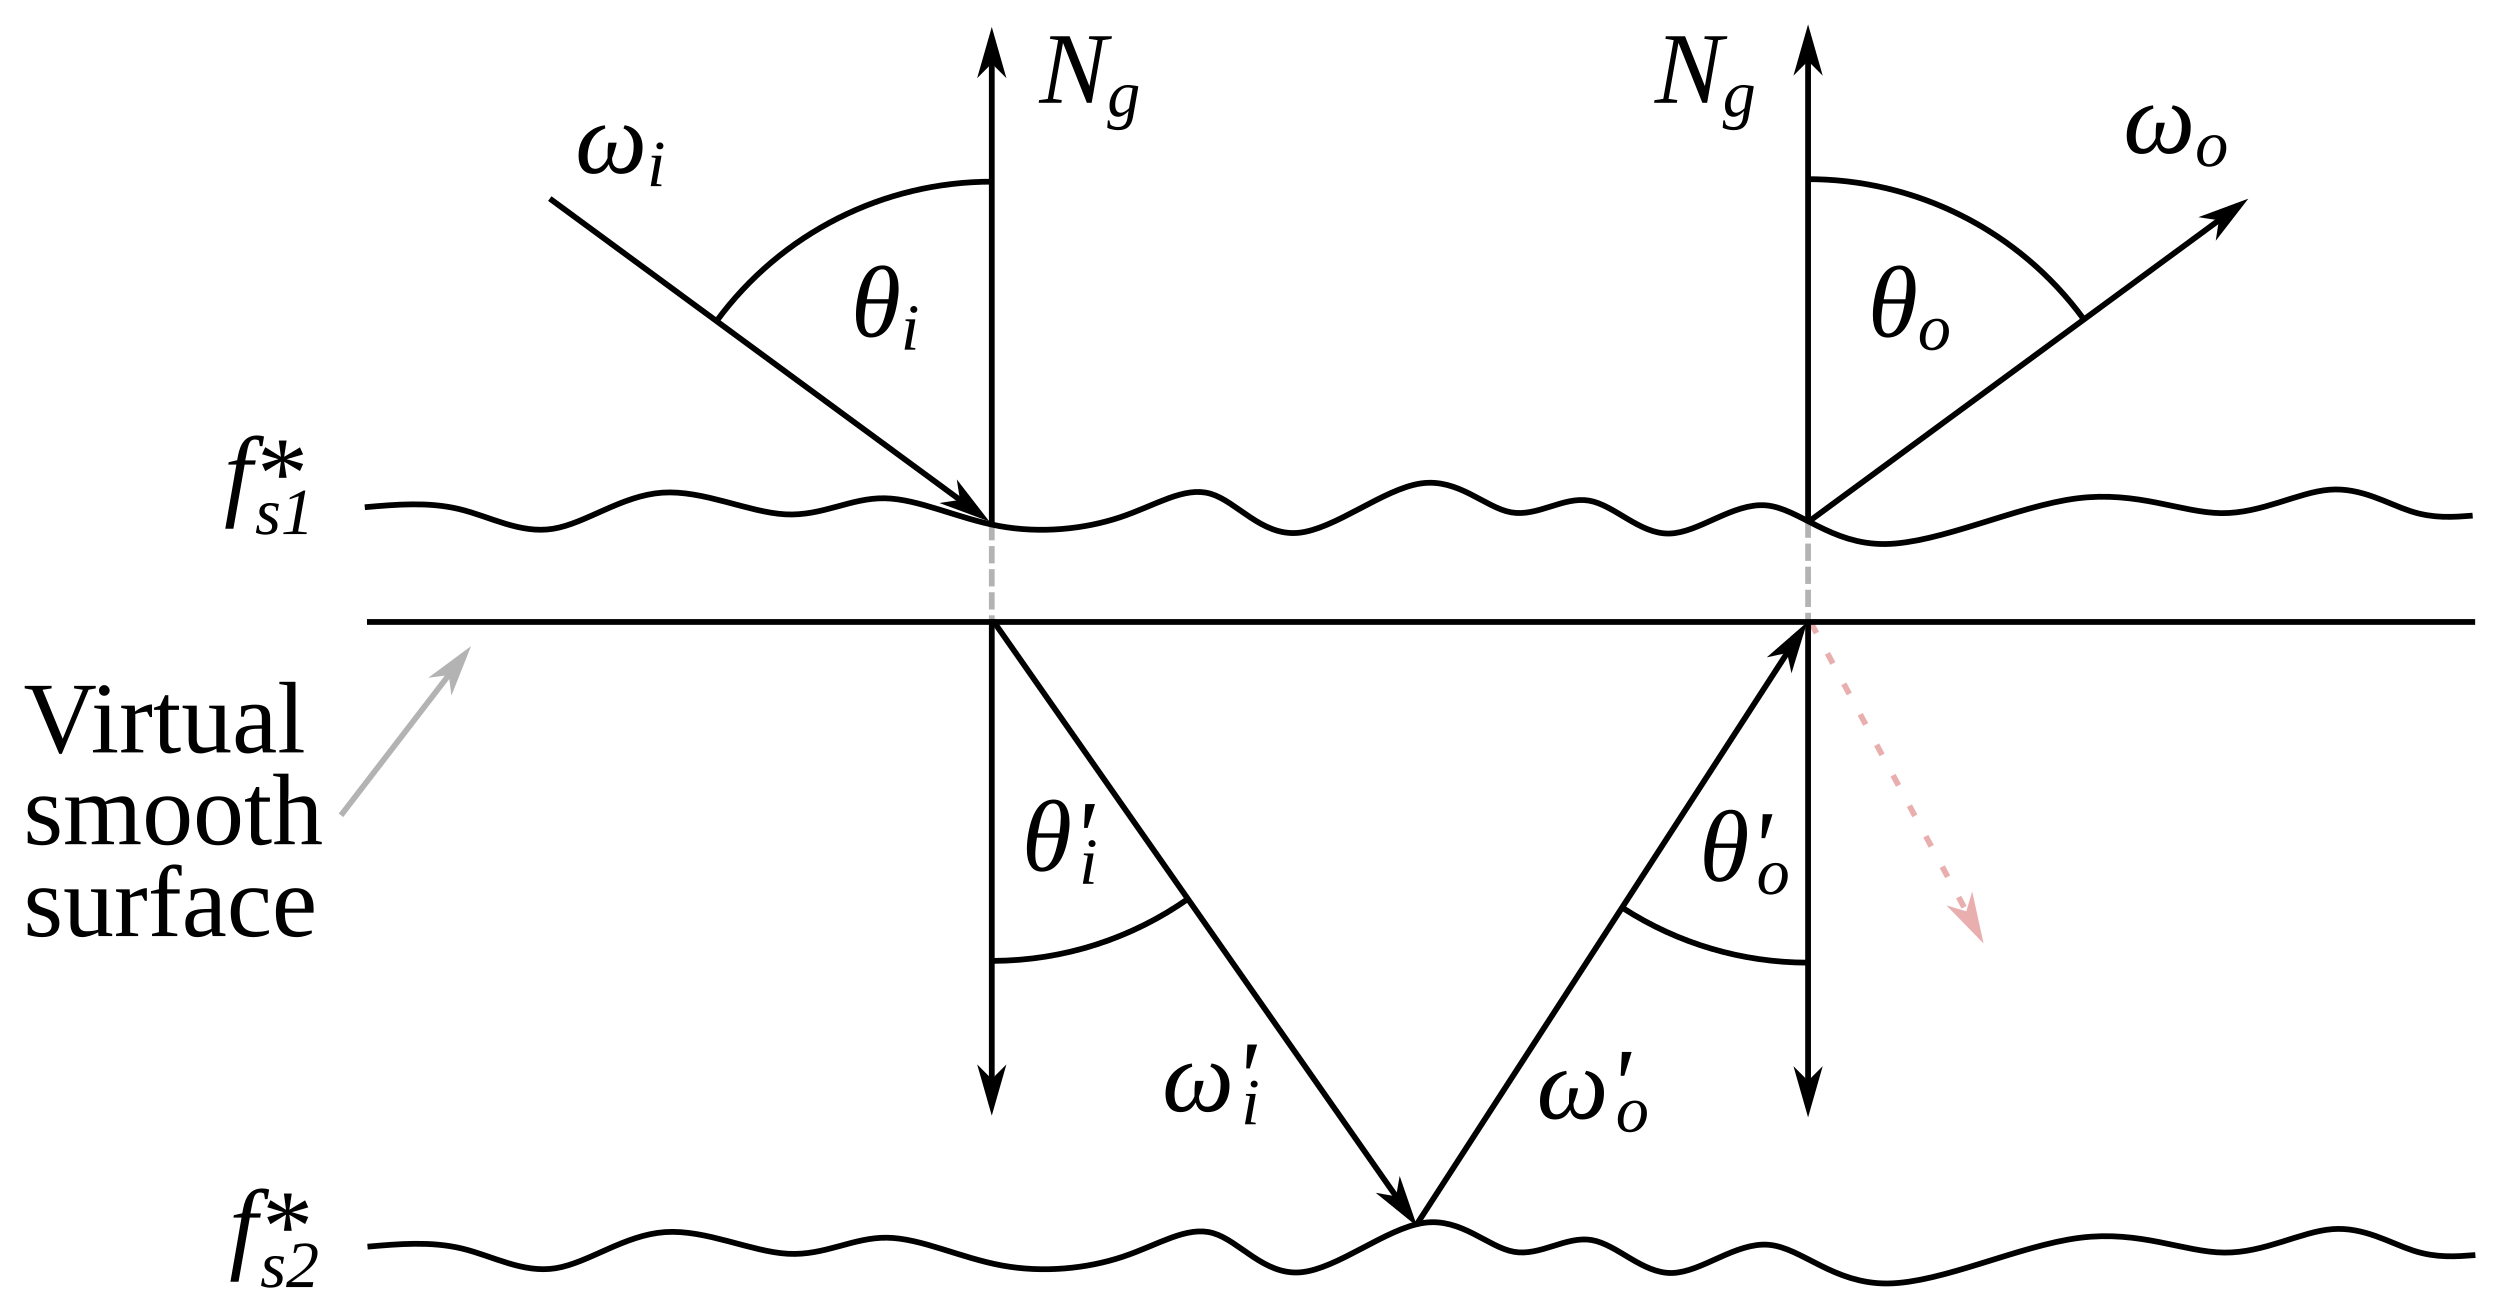
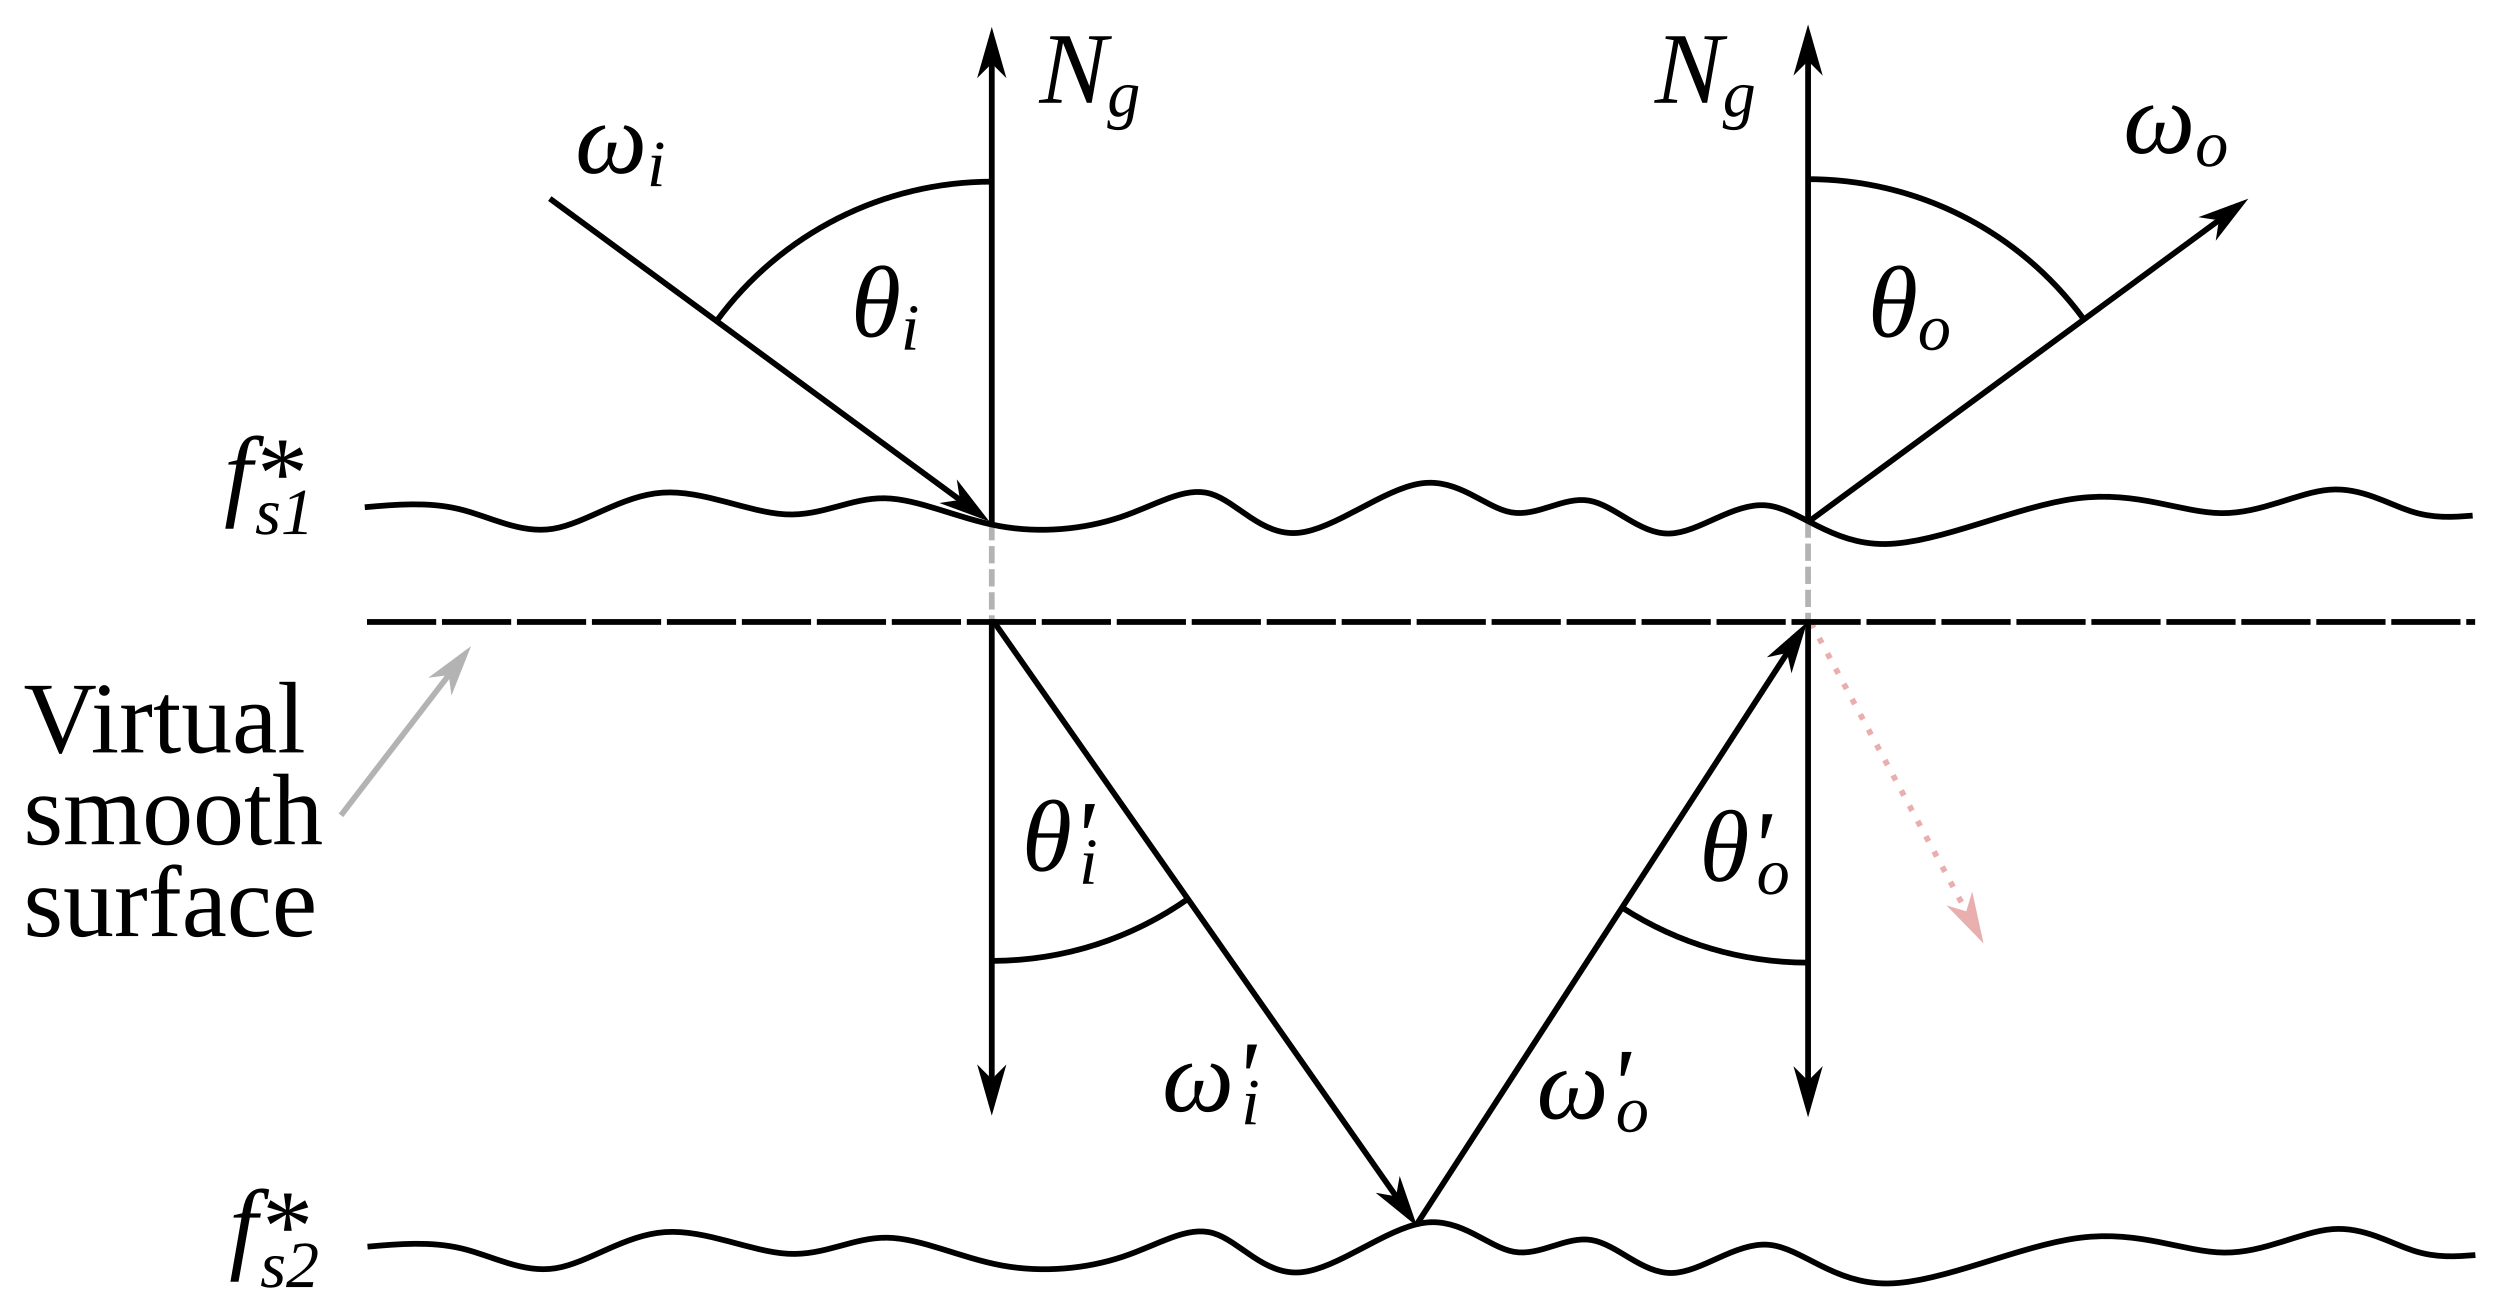
<svg xmlns="http://www.w3.org/2000/svg" xmlns:xlink="http://www.w3.org/1999/xlink" width="10.24in" height="5.369in" viewBox="0 0 260.091 136.368" version="1.1" id="svg8">
  <defs id="defs2">
    <marker orient="auto" refY="0" refX="0" id="marker969" style="overflow:visible">
      <path id="path967" d="M 0,0 5,-5 -12.5,0 5,5 Z" style="fill:#000000;fill-opacity:1;fill-rule:evenodd;stroke:#000000;stroke-width:1pt;stroke-opacity:1" transform="matrix(-0.4,0,0,-0.4,-4,0)" />
    </marker>
    <marker orient="auto" refY="0" refX="0" id="marker13270" style="overflow:visible">
      <path id="path13268" d="M 0,0 5,-5 -12.5,0 5,5 Z" style="fill:#b3b3b3;fill-opacity:1;fill-rule:evenodd;stroke:#b3b3b3;stroke-width:1pt;stroke-opacity:1" transform="matrix(-0.4,0,0,-0.4,-4,0)" />
    </marker>
    <marker style="overflow:visible" id="marker10270" refX="0" refY="0" orient="auto">
      <path transform="matrix(-0.4,0,0,-0.4,-4,0)" style="fill:#000000;fill-opacity:1;fill-rule:evenodd;stroke:#000000;stroke-width:1pt;stroke-opacity:1" d="M 0,0 5,-5 -12.5,0 5,5 Z" id="path10268" />
    </marker>
    <marker style="overflow:visible" id="marker10152" refX="0" refY="0" orient="auto">
      <path transform="matrix(-0.4,0,0,-0.4,-4,0)" style="fill:#000000;fill-opacity:1;fill-rule:evenodd;stroke:#000000;stroke-width:1pt;stroke-opacity:1" d="M 0,0 5,-5 -12.5,0 5,5 Z" id="path10150" />
    </marker>
    <marker orient="auto" refY="0" refX="0" id="marker9164" style="overflow:visible">
      <path id="path9162" d="M 0,0 5,-5 -12.5,0 5,5 Z" style="fill:#000000;fill-opacity:1;fill-rule:evenodd;stroke:#000000;stroke-width:1pt;stroke-opacity:1" transform="matrix(-0.4,0,0,-0.4,-4,0)" />
    </marker>
    <marker orient="auto" refY="0" refX="0" id="marker8602" style="overflow:visible">
      <path id="path8600" d="M 0,0 5,-5 -12.5,0 5,5 Z" style="fill:#e9afaf;fill-opacity:1;fill-rule:evenodd;stroke:#e9afaf;stroke-width:1pt;stroke-opacity:1" transform="matrix(-0.4,0,0,-0.4,-4,0)" />
    </marker>
    <marker orient="auto" refY="0" refX="0" id="marker8400" style="overflow:visible">
      <path id="path8398" d="M 0,0 5,-5 -12.5,0 5,5 Z" style="fill:#000000;fill-opacity:1;fill-rule:evenodd;stroke:#000000;stroke-width:1pt;stroke-opacity:1" transform="matrix(-0.4,0,0,-0.4,-4,0)" />
    </marker>
    <marker style="overflow:visible" id="marker7978" refX="0" refY="0" orient="auto">
      <path transform="matrix(-0.4,0,0,-0.4,-4,0)" style="fill:#000000;fill-opacity:1;fill-rule:evenodd;stroke:#000000;stroke-width:1pt;stroke-opacity:1" d="M 0,0 5,-5 -12.5,0 5,5 Z" id="path7976" />
    </marker>
    <marker style="overflow:visible" id="marker7970" refX="0" refY="0" orient="auto">
      <path transform="matrix(-0.4,0,0,-0.4,-4,0)" style="fill:#000000;fill-opacity:1;fill-rule:evenodd;stroke:#000000;stroke-width:1pt;stroke-opacity:1" d="M 0,0 5,-5 -12.5,0 5,5 Z" id="path7968" />
    </marker>
    <marker style="overflow:visible" id="marker7966" refX="0" refY="0" orient="auto">
      <path transform="matrix(-0.4,0,0,-0.4,-4,0)" style="fill:#000000;fill-opacity:1;fill-rule:evenodd;stroke:#000000;stroke-width:1pt;stroke-opacity:1" d="M 0,0 5,-5 -12.5,0 5,5 Z" id="path7964" />
    </marker>
    <marker style="overflow:visible" id="marker7962" refX="0" refY="0" orient="auto">
      <path transform="matrix(-0.4,0,0,-0.4,-4,0)" style="fill:#000000;fill-opacity:1;fill-rule:evenodd;stroke:#000000;stroke-width:1pt;stroke-opacity:1" d="M 0,0 5,-5 -12.5,0 5,5 Z" id="path7960" />
    </marker>
    <marker orient="auto" refY="0" refX="0" id="marker7958" style="overflow:visible">
      <path id="path7956" d="M 0,0 5,-5 -12.5,0 5,5 Z" style="fill:#000000;fill-opacity:1;fill-rule:evenodd;stroke:#000000;stroke-width:1pt;stroke-opacity:1" transform="matrix(-0.4,0,0,-0.4,-4,0)" />
    </marker>
    <marker style="overflow:visible" id="marker7948" refX="0" refY="0" orient="auto">
      <path transform="matrix(-0.2,0,0,-0.2,-1.2,0)" style="fill:#000000;fill-opacity:1;fill-rule:evenodd;stroke:#000000;stroke-width:1pt;stroke-opacity:1" d="M 0,0 5,-5 -12.5,0 5,5 Z" id="path7946" />
    </marker>
    <marker style="overflow:visible" id="marker7944" refX="0" refY="0" orient="auto">
      <path transform="matrix(-0.2,0,0,-0.2,-1.2,0)" style="fill:#000000;fill-opacity:1;fill-rule:evenodd;stroke:#000000;stroke-width:1pt;stroke-opacity:1" d="M 0,0 5,-5 -12.5,0 5,5 Z" id="path7942" />
    </marker>
    <marker style="overflow:visible" id="marker7940" refX="0" refY="0" orient="auto">
      <path transform="matrix(-0.2,0,0,-0.2,-1.2,0)" style="fill:#000000;fill-opacity:1;fill-rule:evenodd;stroke:#000000;stroke-width:1pt;stroke-opacity:1" d="M 0,0 5,-5 -12.5,0 5,5 Z" id="path7938" />
    </marker>
    <marker style="overflow:visible" id="marker7936" refX="0" refY="0" orient="auto">
      <path transform="matrix(-0.2,0,0,-0.2,-1.2,0)" style="fill:#000000;fill-opacity:1;fill-rule:evenodd;stroke:#000000;stroke-width:1pt;stroke-opacity:1" d="M 0,0 5,-5 -12.5,0 5,5 Z" id="path7934" />
    </marker>
    <marker orient="auto" refY="0" refX="0" id="marker7880" style="overflow:visible">
      <path id="path7878" d="M 0,0 5,-5 -12.5,0 5,5 Z" style="fill:#000000;fill-opacity:1;fill-rule:evenodd;stroke:#000000;stroke-width:1pt;stroke-opacity:1" transform="matrix(-0.4,0,0,-0.4,-4,0)" />
    </marker>
    <marker orient="auto" refY="0" refX="0" id="marker7872" style="overflow:visible">
      <path id="path7592" d="M 0,0 5,-5 -12.5,0 5,5 Z" style="fill:#000000;fill-opacity:1;fill-rule:evenodd;stroke:#000000;stroke-width:1pt;stroke-opacity:1" transform="matrix(-0.8,0,0,-0.8,-10,0)" />
    </marker>
    <marker style="overflow:visible" id="marker7865" refX="0" refY="0" orient="auto">
      <path transform="matrix(-0.2,0,0,-0.2,-1.2,0)" style="fill:#000000;fill-opacity:1;fill-rule:evenodd;stroke:#000000;stroke-width:1pt;stroke-opacity:1" d="M 0,0 5,-5 -12.5,0 5,5 Z" id="path7863" />
    </marker>
    <marker orient="auto" refY="0" refX="0" id="Arrow1Mend" style="overflow:visible">
      <path id="path7598" d="M 0,0 5,-5 -12.5,0 5,5 Z" style="fill:#000000;fill-opacity:1;fill-rule:evenodd;stroke:#000000;stroke-width:1pt;stroke-opacity:1" transform="matrix(-0.4,0,0,-0.4,-4,0)" />
    </marker>
    <marker orient="auto" refY="0" refX="0" id="marker7241" style="overflow:visible">
      <path id="path7239" d="M 0,0 5,-5 -12.5,0 5,5 Z" style="fill:#000000;fill-opacity:1;fill-rule:evenodd;stroke:#000000;stroke-width:1pt;stroke-opacity:1" transform="matrix(-0.4,0,0,-0.4,-4,0)" />
    </marker>
    <marker orient="auto" refY="0" refX="0" id="marker5167" style="overflow:visible">
      <path id="path5165" d="M 0,0 5,-5 -12.5,0 5,5 Z" style="fill:#000000;fill-opacity:1;fill-rule:evenodd;stroke:#000000;stroke-width:1pt;stroke-opacity:1" transform="matrix(-0.4,0,0,-0.4,-4,0)" />
    </marker>
    <marker orient="auto" refY="0" refX="0" id="marker1337" style="overflow:visible">
      <path id="path854" d="M 0,0 5,-5 -12.5,0 5,5 Z" style="fill:#000000;fill-opacity:1;fill-rule:evenodd;stroke:#000000;stroke-width:1pt;stroke-opacity:1" transform="matrix(-0.8,0,0,-0.8,-10,0)" />
    </marker>
    <marker orient="auto" refY="0" refX="0" id="Arrow1Lstart" style="overflow:visible">
      <path id="path851" d="M 0,0 5,-5 -12.5,0 5,5 Z" style="fill:#000000;fill-opacity:1;fill-rule:evenodd;stroke:#000000;stroke-width:1pt;stroke-opacity:1" transform="matrix(0.8,0,0,0.8,10,0)" />
    </marker>
    <marker orient="auto" refY="0" refX="0" id="Arrow2Mend" style="overflow:visible">
      <path id="path878" style="fill:#000000;fill-opacity:1;fill-rule:evenodd;stroke:#000000;stroke-width:0.625;stroke-linejoin:round;stroke-opacity:1" d="M 8.719,4.034 -2.207,0.016 8.719,-4.002 c -1.745,2.372 -1.735,5.617 -6e-7,8.035 z" transform="scale(-0.6)" />
    </marker>
    <marker orient="auto" refY="0" refX="0" id="marker1114" style="overflow:visible">
      <path id="path857" d="M 0,0 5,-5 -12.5,0 5,5 Z" style="fill:#000000;fill-opacity:1;fill-rule:evenodd;stroke:#000000;stroke-width:1pt;stroke-opacity:1" transform="matrix(0.4,0,0,0.4,4,0)" />
    </marker>
    <marker style="overflow:visible" id="marker57634" refX="0" refY="0" orient="auto">
      <path transform="matrix(0.4,0,0,0.4,4,0)" style="fill:#000000;fill-opacity:1;fill-rule:evenodd;stroke:#000000;stroke-width:1pt;stroke-opacity:1" d="M 0,0 5,-5 -12.5,0 5,5 Z" id="path57632" />
    </marker>
    <marker orient="auto" refY="0" refX="0" id="DotL" style="overflow:visible">
      <path id="path4925" d="m -2.5,-1 c 0,2.76 -2.24,5 -5,5 -2.76,0 -5,-2.24 -5,-5 0,-2.76 2.24,-5 5,-5 2.76,0 5,2.24 5,5 z" style="fill:#000000;fill-opacity:1;fill-rule:evenodd;stroke:#000000;stroke-width:1pt;stroke-opacity:1" transform="matrix(0.8,0,0,0.8,5.92,0.8)" />
    </marker>
    <marker orient="auto" refY="0" refX="0" id="Arrow1Sstart" style="overflow:visible">
      <path id="path4876" d="M 0,0 5,-5 -12.5,0 5,5 Z" style="fill:#000000;fill-opacity:1;fill-rule:evenodd;stroke:#000000;stroke-width:1pt;stroke-opacity:1" transform="matrix(0.2,0,0,0.2,1.2,0)" />
    </marker>
    <marker orient="auto" refY="0" refX="0" id="Tail" style="overflow:visible">
      <g id="g4912" transform="scale(-1.2)" style="fill:#000000;fill-opacity:1;stroke:#000000;stroke-opacity:1">
        <path id="path4900" d="M -3.805,-3.959 0.544,0" style="fill:#000000;fill-opacity:1;fill-rule:evenodd;stroke:#000000;stroke-width:0.8;stroke-linecap:round;stroke-opacity:1" />
        <path id="path4902" d="M -1.287,-3.959 3.062,0" style="fill:#000000;fill-opacity:1;fill-rule:evenodd;stroke:#000000;stroke-width:0.8;stroke-linecap:round;stroke-opacity:1" />
        <path id="path4904" d="M 1.305,-3.959 5.654,0" style="fill:#000000;fill-opacity:1;fill-rule:evenodd;stroke:#000000;stroke-width:0.8;stroke-linecap:round;stroke-opacity:1" />
        <path id="path4906" d="M -3.805,4.178 0.544,0.22" style="fill:#000000;fill-opacity:1;fill-rule:evenodd;stroke:#000000;stroke-width:0.8;stroke-linecap:round;stroke-opacity:1" />
        <path id="path4908" d="M -1.287,4.178 3.062,0.22" style="fill:#000000;fill-opacity:1;fill-rule:evenodd;stroke:#000000;stroke-width:0.8;stroke-linecap:round;stroke-opacity:1" />
        <path id="path4910" d="M 1.305,4.178 5.654,0.22" style="fill:#000000;fill-opacity:1;fill-rule:evenodd;stroke:#000000;stroke-width:0.8;stroke-linecap:round;stroke-opacity:1" />
      </g>
    </marker>
    <marker orient="auto" refY="0" refX="0" id="Arrow1Lend" style="overflow:visible">
      <path id="path4867" d="M 0,0 5,-5 -12.5,0 5,5 Z" style="fill:#000000;fill-opacity:1;fill-rule:evenodd;stroke:#000000;stroke-width:1pt;stroke-opacity:1" transform="matrix(-0.8,0,0,-0.8,-10,0)" />
    </marker>
    <marker orient="auto" refY="0" refX="0" id="Arrow1Mstart" style="overflow:visible">
      <path id="path4870" d="M 0,0 5,-5 -12.5,0 5,5 Z" style="fill:#000000;fill-opacity:1;fill-rule:evenodd;stroke:#000000;stroke-width:1pt;stroke-opacity:1" transform="matrix(0.4,0,0,0.4,4,0)" />
    </marker>
  </defs>
  <g id="layer10" style="display:none" transform="translate(-1.468979,-16.41269)">
-     <path id="use4835" d="M 37.053,195.685 H 256.379" style="display:inline;fill:none;fill-rule:evenodd;stroke:#000000;stroke-width:0.6;stroke-linecap:butt;stroke-linejoin:miter;stroke-miterlimit:4;stroke-dasharray:none;stroke-dashoffset:0;stroke-opacity:1" />
+     <path id="use4835" d="M 37.053,195.685 H 256.379" style="display:inline;fill:none;fill-rule:evenodd;stroke:#000000;stroke-width:0.6;stroke-linecap:butt;stroke-linejoin:miter;stroke-miterlimit:4;stroke-dasharray:7.2, 0.6;stroke-dashoffset:0;stroke-opacity:1" />
    <path style="display:inline;fill:none;fill-rule:evenodd;stroke:#000000;stroke-width:0.6;stroke-linecap:butt;stroke-linejoin:miter;stroke-miterlimit:4;stroke-dasharray:none;stroke-opacity:1" d="m 37.593,189.541 c 3.309,-0.288 6.611,-0.576 9.825,0.194 3.214,0.77 6.329,2.597 9.751,2.049 3.422,-0.548 7.152,-3.47 11.383,-3.759 4.23,-0.29 8.957,2.051 12.796,2.256 3.839,0.204 6.791,-1.728 10.317,-1.672 3.526,0.056 7.621,2.098 11.931,2.889 4.311,0.791 8.836,0.33 12.566,-0.908 3.73,-1.238 6.665,-3.252 9.407,-2.457 2.743,0.795 5.289,4.398 9.097,4.075 3.808,-0.323 8.881,-4.571 12.799,-5.143 3.918,-0.572 6.677,2.533 9.404,3.01 2.727,0.478 5.424,-1.671 8.08,-1.223 2.656,0.448 5.265,3.491 8.354,3.427 3.088,-0.064 6.656,-3.235 10.085,-2.932 3.429,0.304 6.717,4.082 12.372,4.023 5.655,-0.059 13.678,-3.954 19.974,-4.752 6.296,-0.799 10.856,1.5 15.032,1.539 4.176,0.038 7.967,-2.184 11.243,-2.439 3.276,-0.255 6.031,1.458 8.423,2.235 2.392,0.777 4.424,0.619 6.455,0.461" id="path4008" />
  </g>
  <g id="layer11" style="display:inline" transform="translate(-1.468979,-16.41269)">
-     <path style="display:inline;fill:none;fill-rule:evenodd;stroke:#e9afaf;stroke-width:0.6;stroke-linecap:butt;stroke-linejoin:miter;stroke-miterlimit:4;stroke-dasharray:1.2,2.4;stroke-opacity:1;marker-end:url(#marker8602);stroke-dashoffset:0" d="m 189.881,81.214 17.394,32.321" id="path8594" />
+     <path style="display:inline;fill:none;fill-rule:evenodd;stroke:#e9afaf;stroke-width:0.6;stroke-linecap:butt;stroke-linejoin:miter;stroke-miterlimit:4;stroke-dasharray:0.6,1.2;stroke-opacity:1;marker-end:url(#marker8602);stroke-dashoffset:0" d="m 189.881,81.214 17.394,32.321" id="path8594" />
    <path id="use1605" d="m 58.666,37.072 44.786,32.899" style="display:inline;fill:none;fill-rule:evenodd;stroke:#000000;stroke-width:0.6;stroke-linecap:butt;stroke-linejoin:miter;stroke-miterlimit:4;stroke-dasharray:none;stroke-opacity:1;marker-end:url(#marker7962)" />
    <path id="use2121" d="M 189.643,70.676 234.428,37.777" style="display:inline;fill:none;fill-rule:evenodd;stroke:#000000;stroke-width:0.6;stroke-linecap:butt;stroke-linejoin:miter;stroke-miterlimit:4;stroke-dasharray:none;stroke-opacity:1;marker-end:url(#marker7966)" />
    <path style="display:inline;fill:none;fill-rule:evenodd;stroke:#000000;stroke-width:0.601;stroke-linecap:butt;stroke-linejoin:miter;stroke-miterlimit:4;stroke-dasharray:none;stroke-opacity:1;marker-end:url(#marker7958)" d="m 104.77,80.962 43.45,62.071" id="path4901" />
    <path id="path5159" d="M 148.808,143.872 188.832,82.131" style="display:inline;fill:none;fill-rule:evenodd;stroke:#000000;stroke-width:0.603;stroke-linecap:butt;stroke-linejoin:miter;stroke-miterlimit:4;stroke-dasharray:none;stroke-opacity:1;marker-end:url(#marker7978)" />
    <path style="fill:none;fill-rule:evenodd;stroke:#b3b3b3;stroke-width:0.6;stroke-linecap:butt;stroke-linejoin:miter;stroke-miterlimit:4;stroke-dasharray:1.8, 0.6;stroke-dashoffset:0;stroke-opacity:1" d="m 104.65,70.825 v 10.409" id="path7225" />
    <path style="fill:none;fill-rule:evenodd;stroke:#b3b3b3;stroke-width:0.6;stroke-linecap:butt;stroke-linejoin:miter;stroke-miterlimit:4;stroke-dasharray:1.8, 0.6;stroke-dashoffset:0;stroke-opacity:1" d="M 189.575,70.564 V 81.05" id="path7227" />
    <path style="fill:none;fill-rule:evenodd;stroke:#000000;stroke-width:0.6;stroke-linecap:butt;stroke-linejoin:miter;stroke-miterlimit:4;stroke-dasharray:none;stroke-opacity:1;marker-end:url(#marker7970)" d="M 104.65,70.825 V 20.396" id="path7571" />
    <path id="path8392" d="M 189.575,70.564 V 20.135" style="fill:none;fill-rule:evenodd;stroke:#000000;stroke-width:0.6;stroke-linecap:butt;stroke-linejoin:miter;stroke-miterlimit:4;stroke-dasharray:none;stroke-opacity:1;marker-end:url(#marker8400)" />
    <path id="path9156" d="M 104.65,80.867 V 131.297" style="fill:none;fill-rule:evenodd;stroke:#000000;stroke-width:0.6;stroke-linecap:butt;stroke-linejoin:miter;stroke-miterlimit:4;stroke-dasharray:none;stroke-opacity:1;marker-end:url(#marker9164)" />
    <path style="fill:none;fill-rule:evenodd;stroke:#000000;stroke-width:0.6;stroke-linecap:butt;stroke-linejoin:miter;stroke-miterlimit:4;stroke-dasharray:none;stroke-opacity:1;marker-end:url(#marker10270)" d="M 189.575,81.05 V 131.479" id="path10262" />
    <flowRoot xml:space="preserve" id="flowRoot12956" style="font-style:normal;font-weight:normal;font-size:40px;line-height:125%;font-family:sans-serif;letter-spacing:0px;word-spacing:0px;fill:#000000;fill-opacity:1;stroke:none;stroke-width:1px;stroke-linecap:butt;stroke-linejoin:miter;stroke-opacity:1" transform="scale(0.2645833)">
      <flowRegion id="flowRegion12958">
        <rect id="rect12960" width="141.098" height="83.869" x="145.045" y="348.305" />
      </flowRegion>
      <flowPara id="flowPara12962" />
    </flowRoot>
    <text xml:space="preserve" style="font-style:normal;font-weight:normal;font-size:10.583px;line-height:125%;font-family:sans-serif;letter-spacing:0px;word-spacing:0px;display:inline;fill:#000000;fill-opacity:1;stroke:none;stroke-width:0.265px;stroke-linecap:butt;stroke-linejoin:miter;stroke-opacity:1" x="61.316" y="34.397" id="text13048">
      <tspan id="tspan13046" x="61.316" y="34.397" style="font-style:italic;font-variant:normal;font-weight:normal;font-stretch:normal;font-family:'Times New Roman';-inkscape-font-specification:'Times New Roman, Italic';font-variant-ligatures:normal;font-variant-caps:normal;font-variant-numeric:normal;font-feature-settings:normal;text-align:start;writing-mode:lr-tb;baseline-shift:baseline;text-anchor:start;stroke-width:0.265px" dy="0" dx="0">ω<tspan id="tspan13044" style="font-size:65%;baseline-shift:sub">i</tspan>
      </tspan>
    </text>
    <text id="text13054" y="32.322" x="222.379" style="font-style:normal;font-weight:normal;font-size:10.583px;line-height:125%;font-family:sans-serif;letter-spacing:0px;word-spacing:0px;display:inline;fill:#000000;fill-opacity:1;stroke:none;stroke-width:0.265px;stroke-linecap:butt;stroke-linejoin:miter;stroke-opacity:1" xml:space="preserve">
      <tspan dx="0" dy="0" style="font-style:italic;font-variant:normal;font-weight:normal;font-stretch:normal;font-family:'Times New Roman';-inkscape-font-specification:'Times New Roman, Italic';font-variant-ligatures:normal;font-variant-caps:normal;font-variant-numeric:normal;font-feature-settings:normal;text-align:start;writing-mode:lr-tb;baseline-shift:baseline;text-anchor:start;stroke-width:0.265px" y="32.322" x="222.379" id="tspan13052">ω<tspan style="font-size:65%;baseline-shift:sub" id="tspan13050">o</tspan>
      </tspan>
    </text>
    <text id="text13066" y="132.006" x="122.377" style="font-style:normal;font-weight:normal;font-size:10.583px;line-height:125%;font-family:sans-serif;letter-spacing:0px;word-spacing:0px;display:inline;fill:#000000;fill-opacity:1;stroke:none;stroke-width:0.265px;stroke-linecap:butt;stroke-linejoin:miter;stroke-opacity:1" xml:space="preserve">
      <tspan dx="0" dy="0" style="font-style:italic;font-variant:normal;font-weight:normal;font-stretch:normal;font-family:'Times New Roman';-inkscape-font-specification:'Times New Roman, Italic';font-variant-ligatures:normal;font-variant-caps:normal;font-variant-numeric:normal;font-feature-settings:normal;text-align:start;writing-mode:lr-tb;baseline-shift:baseline;text-anchor:start;stroke-width:0.265px" y="132.006" x="122.377" id="tspan13064">ω'<tspan dx="-1.5" style="font-size:65%;baseline-shift:sub" id="tspan13062">i</tspan>
      </tspan>
    </text>
    <text xml:space="preserve" style="font-style:normal;font-weight:normal;font-size:10.583px;line-height:125%;font-family:sans-serif;letter-spacing:0px;word-spacing:0px;display:inline;fill:#000000;fill-opacity:1;stroke:none;stroke-width:0.265px;stroke-linecap:butt;stroke-linejoin:miter;stroke-opacity:1" x="161.339" y="132.769" id="text13072">
      <tspan id="tspan13070" x="161.339" y="132.769" style="font-style:italic;font-variant:normal;font-weight:normal;font-stretch:normal;font-family:'Times New Roman';-inkscape-font-specification:'Times New Roman, Italic';font-variant-ligatures:normal;font-variant-caps:normal;font-variant-numeric:normal;font-feature-settings:normal;text-align:start;writing-mode:lr-tb;baseline-shift:baseline;text-anchor:start;stroke-width:0.265px" dy="0" dx="0">ω'<tspan id="tspan13068" style="font-size:65%;baseline-shift:sub" dx="-1.5">o</tspan>
      </tspan>
    </text>
    <text id="text13078" y="27.108" x="109.606" style="font-style:normal;font-weight:normal;font-size:10.583px;line-height:125%;font-family:sans-serif;letter-spacing:0px;word-spacing:0px;display:inline;fill:#000000;fill-opacity:1;stroke:none;stroke-width:0.265px;stroke-linecap:butt;stroke-linejoin:miter;stroke-opacity:1" xml:space="preserve">
      <tspan style="font-style:italic;font-variant:normal;font-weight:normal;font-stretch:normal;font-family:'Times New Roman';-inkscape-font-specification:'Times New Roman, Italic';font-variant-ligatures:normal;font-variant-caps:normal;font-variant-numeric:normal;font-feature-settings:normal;text-align:start;writing-mode:lr-tb;baseline-shift:baseline;text-anchor:start;stroke-width:0.265px" y="27.108" x="109.606" id="tspan13076" dy="0" dx="0">N<tspan style="font-size:65%;baseline-shift:sub" id="tspan13074">g</tspan>
      </tspan>
    </text>
    <text xml:space="preserve" style="font-style:normal;font-weight:normal;font-size:10.583px;line-height:125%;font-family:sans-serif;letter-spacing:0px;word-spacing:0px;display:inline;fill:#000000;fill-opacity:1;stroke:none;stroke-width:0.265px;stroke-linecap:butt;stroke-linejoin:miter;stroke-opacity:1" x="173.635" y="27.108" id="text13084">
      <tspan dx="0" dy="0" id="tspan13082" x="173.635" y="27.108" style="font-style:italic;font-variant:normal;font-weight:normal;font-stretch:normal;font-family:'Times New Roman';-inkscape-font-specification:'Times New Roman, Italic';font-variant-ligatures:normal;font-variant-caps:normal;font-variant-numeric:normal;font-feature-settings:normal;text-align:start;writing-mode:lr-tb;baseline-shift:baseline;text-anchor:start;stroke-width:0.265px">N<tspan id="tspan13080" style="font-size:65%;baseline-shift:sub">g</tspan>
      </tspan>
    </text>
    <g id="layer2" style="display:none">
      <path id="path965" d="M 148.808,143.872 V 93.443" style="display:inline;fill:none;fill-rule:evenodd;stroke:#000000;stroke-width:0.6;stroke-linecap:butt;stroke-linejoin:miter;stroke-miterlimit:4;stroke-dasharray:none;stroke-opacity:1;marker-end:url(#marker969)" />
      <text xml:space="preserve" style="font-style:normal;font-weight:normal;font-size:10.583px;line-height:125%;font-family:sans-serif;letter-spacing:0px;word-spacing:0px;display:inline;fill:#000000;fill-opacity:1;stroke:none;stroke-width:0.265px;stroke-linecap:butt;stroke-linejoin:miter;stroke-opacity:1" x="151.349" y="94.539" id="text975">
        <tspan dx="0" dy="0" id="tspan973" x="151.349" y="94.539" style="font-style:italic;font-variant:normal;font-weight:normal;font-stretch:normal;font-family:'Times New Roman';-inkscape-font-specification:'Times New Roman, Italic';font-variant-ligatures:normal;font-variant-caps:normal;font-variant-numeric:normal;font-feature-settings:normal;text-align:start;writing-mode:lr-tb;baseline-shift:baseline;text-anchor:start;stroke-width:0.265px">N<tspan id="tspan971" style="font-size:65%;baseline-shift:sub">g</tspan>
        </tspan>
      </text>
      <path d="m 128.433,114.786 a 35.513,35.513 0 0 1 39.637,-0.75" id="path998" style="display:inline;fill:none;stroke:#000000;stroke-width:0.6;stroke-miterlimit:4;stroke-dasharray:none;stroke-dashoffset:0" />
      <text id="text1005" y="120.675" x="136.685" style="font-style:normal;font-weight:normal;font-size:10.583px;line-height:125%;font-family:sans-serif;letter-spacing:0px;word-spacing:0px;display:inline;fill:#000000;fill-opacity:1;stroke:none;stroke-width:0.265px;stroke-linecap:butt;stroke-linejoin:miter;stroke-opacity:1" xml:space="preserve">
        <tspan dx="0" dy="0" style="font-style:italic;font-variant:normal;font-weight:normal;font-stretch:normal;font-family:'Times New Roman';-inkscape-font-specification:'Times New Roman, Italic';font-variant-ligatures:normal;font-variant-caps:normal;font-variant-numeric:normal;font-feature-settings:normal;text-align:start;writing-mode:lr-tb;baseline-shift:baseline;text-anchor:start;stroke-width:0.265px" y="120.675" x="136.685" id="tspan1003">θ'<tspan dx="-1.5" style="font-size:65%;baseline-shift:sub" id="tspan1001">i</tspan>
        </tspan>
      </text>
      <text xml:space="preserve" style="font-style:normal;font-weight:normal;font-size:10.583px;line-height:125%;font-family:sans-serif;letter-spacing:0px;word-spacing:0px;display:inline;fill:#000000;fill-opacity:1;stroke:none;stroke-width:0.265px;stroke-linecap:butt;stroke-linejoin:miter;stroke-opacity:1" x="151.407" y="120.675" id="text1011">
        <tspan id="tspan1009" x="151.407" y="120.675" style="font-style:italic;font-variant:normal;font-weight:normal;font-stretch:normal;font-family:'Times New Roman';-inkscape-font-specification:'Times New Roman, Italic';font-variant-ligatures:normal;font-variant-caps:normal;font-variant-numeric:normal;font-feature-settings:normal;text-align:start;writing-mode:lr-tb;baseline-shift:baseline;text-anchor:start;stroke-width:0.265px" dy="0" dx="0">θ'<tspan dx="-1.5" id="tspan1007" style="font-size:65%;baseline-shift:sub">o</tspan>
        </tspan>
      </text>
    </g>
    <g id="layer1" style="display:inline">
      <path style="display:inline;fill:none;stroke:#000000;stroke-width:0.6;stroke-miterlimit:4;stroke-dasharray:none;stroke-dashoffset:0" id="path8542" d="M 76.018,49.815 A 35.513,35.513 0 0 1 104.724,35.312" />
      <path d="m 189.367,35.052 a 35.513,35.513 0 0 1 28.863,14.534" id="path8544" style="display:inline;fill:none;stroke:#000000;stroke-width:0.6;stroke-miterlimit:4;stroke-dasharray:none;stroke-dashoffset:0" />
      <path d="m 125.22,109.816 a 35.513,35.513 0 0 1 -20.44,6.564" id="path13007" style="display:inline;fill:none;stroke:#000000;stroke-width:0.6;stroke-miterlimit:4;stroke-dasharray:none;stroke-dashoffset:0" />
      <path style="display:inline;fill:none;stroke:#000000;stroke-width:0.6;stroke-miterlimit:4;stroke-dasharray:none;stroke-dashoffset:0" id="path13011" d="m 189.51,116.563 a 35.513,35.513 0 0 1 -19.15,-5.647" />
      <text id="text13017" y="51.415" x="90.005" style="font-style:normal;font-weight:normal;font-size:10.583px;line-height:125%;font-family:sans-serif;letter-spacing:0px;word-spacing:0px;display:inline;fill:#000000;fill-opacity:1;stroke:none;stroke-width:0.265px;stroke-linecap:butt;stroke-linejoin:miter;stroke-opacity:1" xml:space="preserve">
        <tspan dx="0" dy="0" style="font-style:italic;font-variant:normal;font-weight:normal;font-stretch:normal;font-family:'Times New Roman';-inkscape-font-specification:'Times New Roman, Italic';font-variant-ligatures:normal;font-variant-caps:normal;font-variant-numeric:normal;font-feature-settings:normal;text-align:start;writing-mode:lr-tb;baseline-shift:baseline;text-anchor:start;stroke-width:0.265px" y="51.415" x="90.005" id="tspan13015">θ<tspan style="font-size:65%;baseline-shift:sub" id="tspan13019">i</tspan>
        </tspan>
      </text>
      <text xml:space="preserve" style="font-style:normal;font-weight:normal;font-size:10.583px;line-height:125%;font-family:sans-serif;letter-spacing:0px;word-spacing:0px;display:inline;fill:#000000;fill-opacity:1;stroke:none;stroke-width:0.265px;stroke-linecap:butt;stroke-linejoin:miter;stroke-opacity:1" x="195.799" y="51.422" id="text13028">
        <tspan id="tspan13026" x="195.799" y="51.422" style="font-style:italic;font-variant:normal;font-weight:normal;font-stretch:normal;font-family:'Times New Roman';-inkscape-font-specification:'Times New Roman, Italic';font-variant-ligatures:normal;font-variant-caps:normal;font-variant-numeric:normal;font-feature-settings:normal;text-align:start;writing-mode:lr-tb;baseline-shift:baseline;text-anchor:start;stroke-width:0.265px" dy="0" dx="0">θ<tspan style="font-size:65%;baseline-shift:sub" id="tspan13030">o</tspan>
        </tspan>
      </text>
      <text xml:space="preserve" style="font-style:normal;font-weight:normal;font-size:10.583px;line-height:125%;font-family:sans-serif;letter-spacing:0px;word-spacing:0px;display:inline;fill:#000000;fill-opacity:1;stroke:none;stroke-width:0.265px;stroke-linecap:butt;stroke-linejoin:miter;stroke-opacity:1" x="107.786" y="106.986" id="text13036">
        <tspan id="tspan13034" x="107.786" y="106.986" style="font-style:italic;font-variant:normal;font-weight:normal;font-stretch:normal;font-family:'Times New Roman';-inkscape-font-specification:'Times New Roman, Italic';font-variant-ligatures:normal;font-variant-caps:normal;font-variant-numeric:normal;font-feature-settings:normal;text-align:start;writing-mode:lr-tb;baseline-shift:baseline;text-anchor:start;stroke-width:0.265px" dy="0" dx="0">θ'<tspan id="tspan13032" style="font-size:65%;baseline-shift:sub" dx="-1.5">i</tspan>
        </tspan>
      </text>
      <text id="text13042" y="108.045" x="178.266" style="font-style:normal;font-weight:normal;font-size:10.583px;line-height:125%;font-family:sans-serif;letter-spacing:0px;word-spacing:0px;display:inline;fill:#000000;fill-opacity:1;stroke:none;stroke-width:0.265px;stroke-linecap:butt;stroke-linejoin:miter;stroke-opacity:1" xml:space="preserve">
        <tspan dx="0" dy="0" style="font-style:italic;font-variant:normal;font-weight:normal;font-stretch:normal;font-family:'Times New Roman';-inkscape-font-specification:'Times New Roman, Italic';font-variant-ligatures:normal;font-variant-caps:normal;font-variant-numeric:normal;font-feature-settings:normal;text-align:start;writing-mode:lr-tb;baseline-shift:baseline;text-anchor:start;stroke-width:0.265px" y="108.045" x="178.266" id="tspan13040">θ'<tspan style="font-size:65%;baseline-shift:sub" id="tspan13038" dx="-1.5">o</tspan>
        </tspan>
      </text>
    </g>
  </g>
  <g id="layer5" style="display:inline" transform="translate(-1.468979,-16.41269)">
    <use style="display:inline" x="0" y="0" xlink:href="#path4008" id="use4023" transform="translate(2.109628,-43.43005)" width="100%" height="100%" />
    <text id="text12978" y="147.508" x="25.316" style="font-style:normal;font-weight:normal;font-size:10.583px;line-height:125%;font-family:sans-serif;letter-spacing:0px;word-spacing:0px;display:inline;fill:#000000;fill-opacity:1;stroke:none;stroke-width:0.265px;stroke-linecap:butt;stroke-linejoin:miter;stroke-opacity:1" xml:space="preserve">
      <tspan dx="0 1" dy="0 -1.14" style="font-style:italic;font-variant:normal;font-weight:normal;font-stretch:normal;font-family:'Times New Roman';-inkscape-font-specification:'Times New Roman, Italic';font-variant-ligatures:normal;font-variant-caps:normal;font-variant-numeric:normal;font-feature-settings:normal;text-align:start;writing-mode:lr-tb;baseline-shift:baseline;text-anchor:start;stroke-width:0.265px" y="147.508" x="25.316" id="tspan12976">f*<tspan dx="-5" dy="1.43" id="tspan12974" style="font-size:65%;baseline-shift:sub">s2</tspan>
      </tspan>
    </text>
  </g>
  <g id="layer4" style="display:inline" transform="translate(-1.468979,-16.41269)">
    <g id="layer7" style="display:inline">
      <use style="display:inline" x="0" y="0" xlink:href="#use4835" id="use4850" transform="translate(2.596564,-114.5662)" width="100%" height="100%" />
      <text xml:space="preserve" style="font-style:normal;font-weight:normal;font-size:10.583px;line-height:90%;font-family:sans-serif;letter-spacing:0px;word-spacing:0px;display:inline;fill:#000000;fill-opacity:1;stroke:none;stroke-width:0.265px;stroke-linecap:butt;stroke-linejoin:miter;stroke-opacity:1" x="3.916" y="94.689" id="text12984">
        <tspan id="tspan12982" x="3.916" y="94.689" style="font-style:normal;font-variant:normal;font-weight:normal;font-stretch:normal;line-height:90%;font-family:'Times New Roman';-inkscape-font-specification:'Times New Roman, ';font-variant-ligatures:normal;font-variant-caps:normal;font-variant-numeric:normal;font-feature-settings:normal;text-align:start;writing-mode:lr-tb;baseline-shift:baseline;text-anchor:start;stroke-width:0.265px">Virtual</tspan>
        <tspan x="3.916" y="104.244" style="font-style:normal;font-variant:normal;font-weight:normal;font-stretch:normal;line-height:90%;font-family:'Times New Roman';-inkscape-font-specification:'Times New Roman, ';font-variant-ligatures:normal;font-variant-caps:normal;font-variant-numeric:normal;font-feature-settings:normal;text-align:start;writing-mode:lr-tb;baseline-shift:baseline;text-anchor:start;stroke-width:0.265px" id="tspan12997">smooth</tspan>
        <tspan x="3.916" y="113.799" style="font-style:normal;font-variant:normal;font-weight:normal;font-stretch:normal;line-height:90%;font-family:'Times New Roman';-inkscape-font-specification:'Times New Roman, ';font-variant-ligatures:normal;font-variant-caps:normal;font-variant-numeric:normal;font-feature-settings:normal;text-align:start;writing-mode:lr-tb;baseline-shift:baseline;text-anchor:start;stroke-width:0.265px" id="tspan12986">surface</tspan>
      </text>
      <flowRoot xml:space="preserve" id="flowRoot12999" style="font-style:normal;font-weight:normal;font-size:40px;line-height:125%;font-family:sans-serif;letter-spacing:0px;word-spacing:0px;fill:#000000;fill-opacity:1;stroke:none;stroke-width:1px;stroke-linecap:butt;stroke-linejoin:miter;stroke-opacity:1" transform="scale(0.2645833)">
        <flowRegion id="flowRegion13001">
          <rect id="rect13003" width="59.202" height="40.455" x="87.816" y="375.932" />
        </flowRegion>
        <flowPara id="flowPara13005" />
      </flowRoot>
      <path style="display:inline;fill:none;fill-rule:evenodd;stroke:#b3b3b3;stroke-width:0.6;stroke-linecap:butt;stroke-linejoin:miter;stroke-miterlimit:4;stroke-dasharray:none;stroke-opacity:1;marker-end:url(#marker13270)" d="M 36.94,101.234 49.757,84.566" id="path13262" />
    </g>
    <g id="layer6" style="display:inline">
      <use style="display:inline" x="0" y="0" xlink:href="#path4008" id="use4847" transform="translate(1.827449,-120.3588)" width="100%" height="100%" />
      <text xml:space="preserve" style="font-style:normal;font-weight:normal;font-size:10.583px;line-height:125%;font-family:sans-serif;letter-spacing:0px;word-spacing:0px;display:inline;fill:#000000;fill-opacity:1;stroke:none;stroke-width:0.265px;stroke-linecap:butt;stroke-linejoin:miter;stroke-opacity:1" x="24.78" y="69.168" id="text12966">
        <tspan id="tspan12964" x="24.78" y="69.168" style="font-style:italic;font-variant:normal;font-weight:normal;font-stretch:normal;font-family:'Times New Roman';-inkscape-font-specification:'Times New Roman, Italic';font-variant-ligatures:normal;font-variant-caps:normal;font-variant-numeric:normal;font-feature-settings:normal;text-align:start;writing-mode:lr-tb;baseline-shift:baseline;text-anchor:start;stroke-width:0.265px" dy="0 -1.14" dx="0 1">f*<tspan style="font-size:65%;baseline-shift:sub" id="tspan12968" dy="1.43" dx="-5">s1</tspan>
        </tspan>
      </text>
    </g>
  </g>
</svg>
